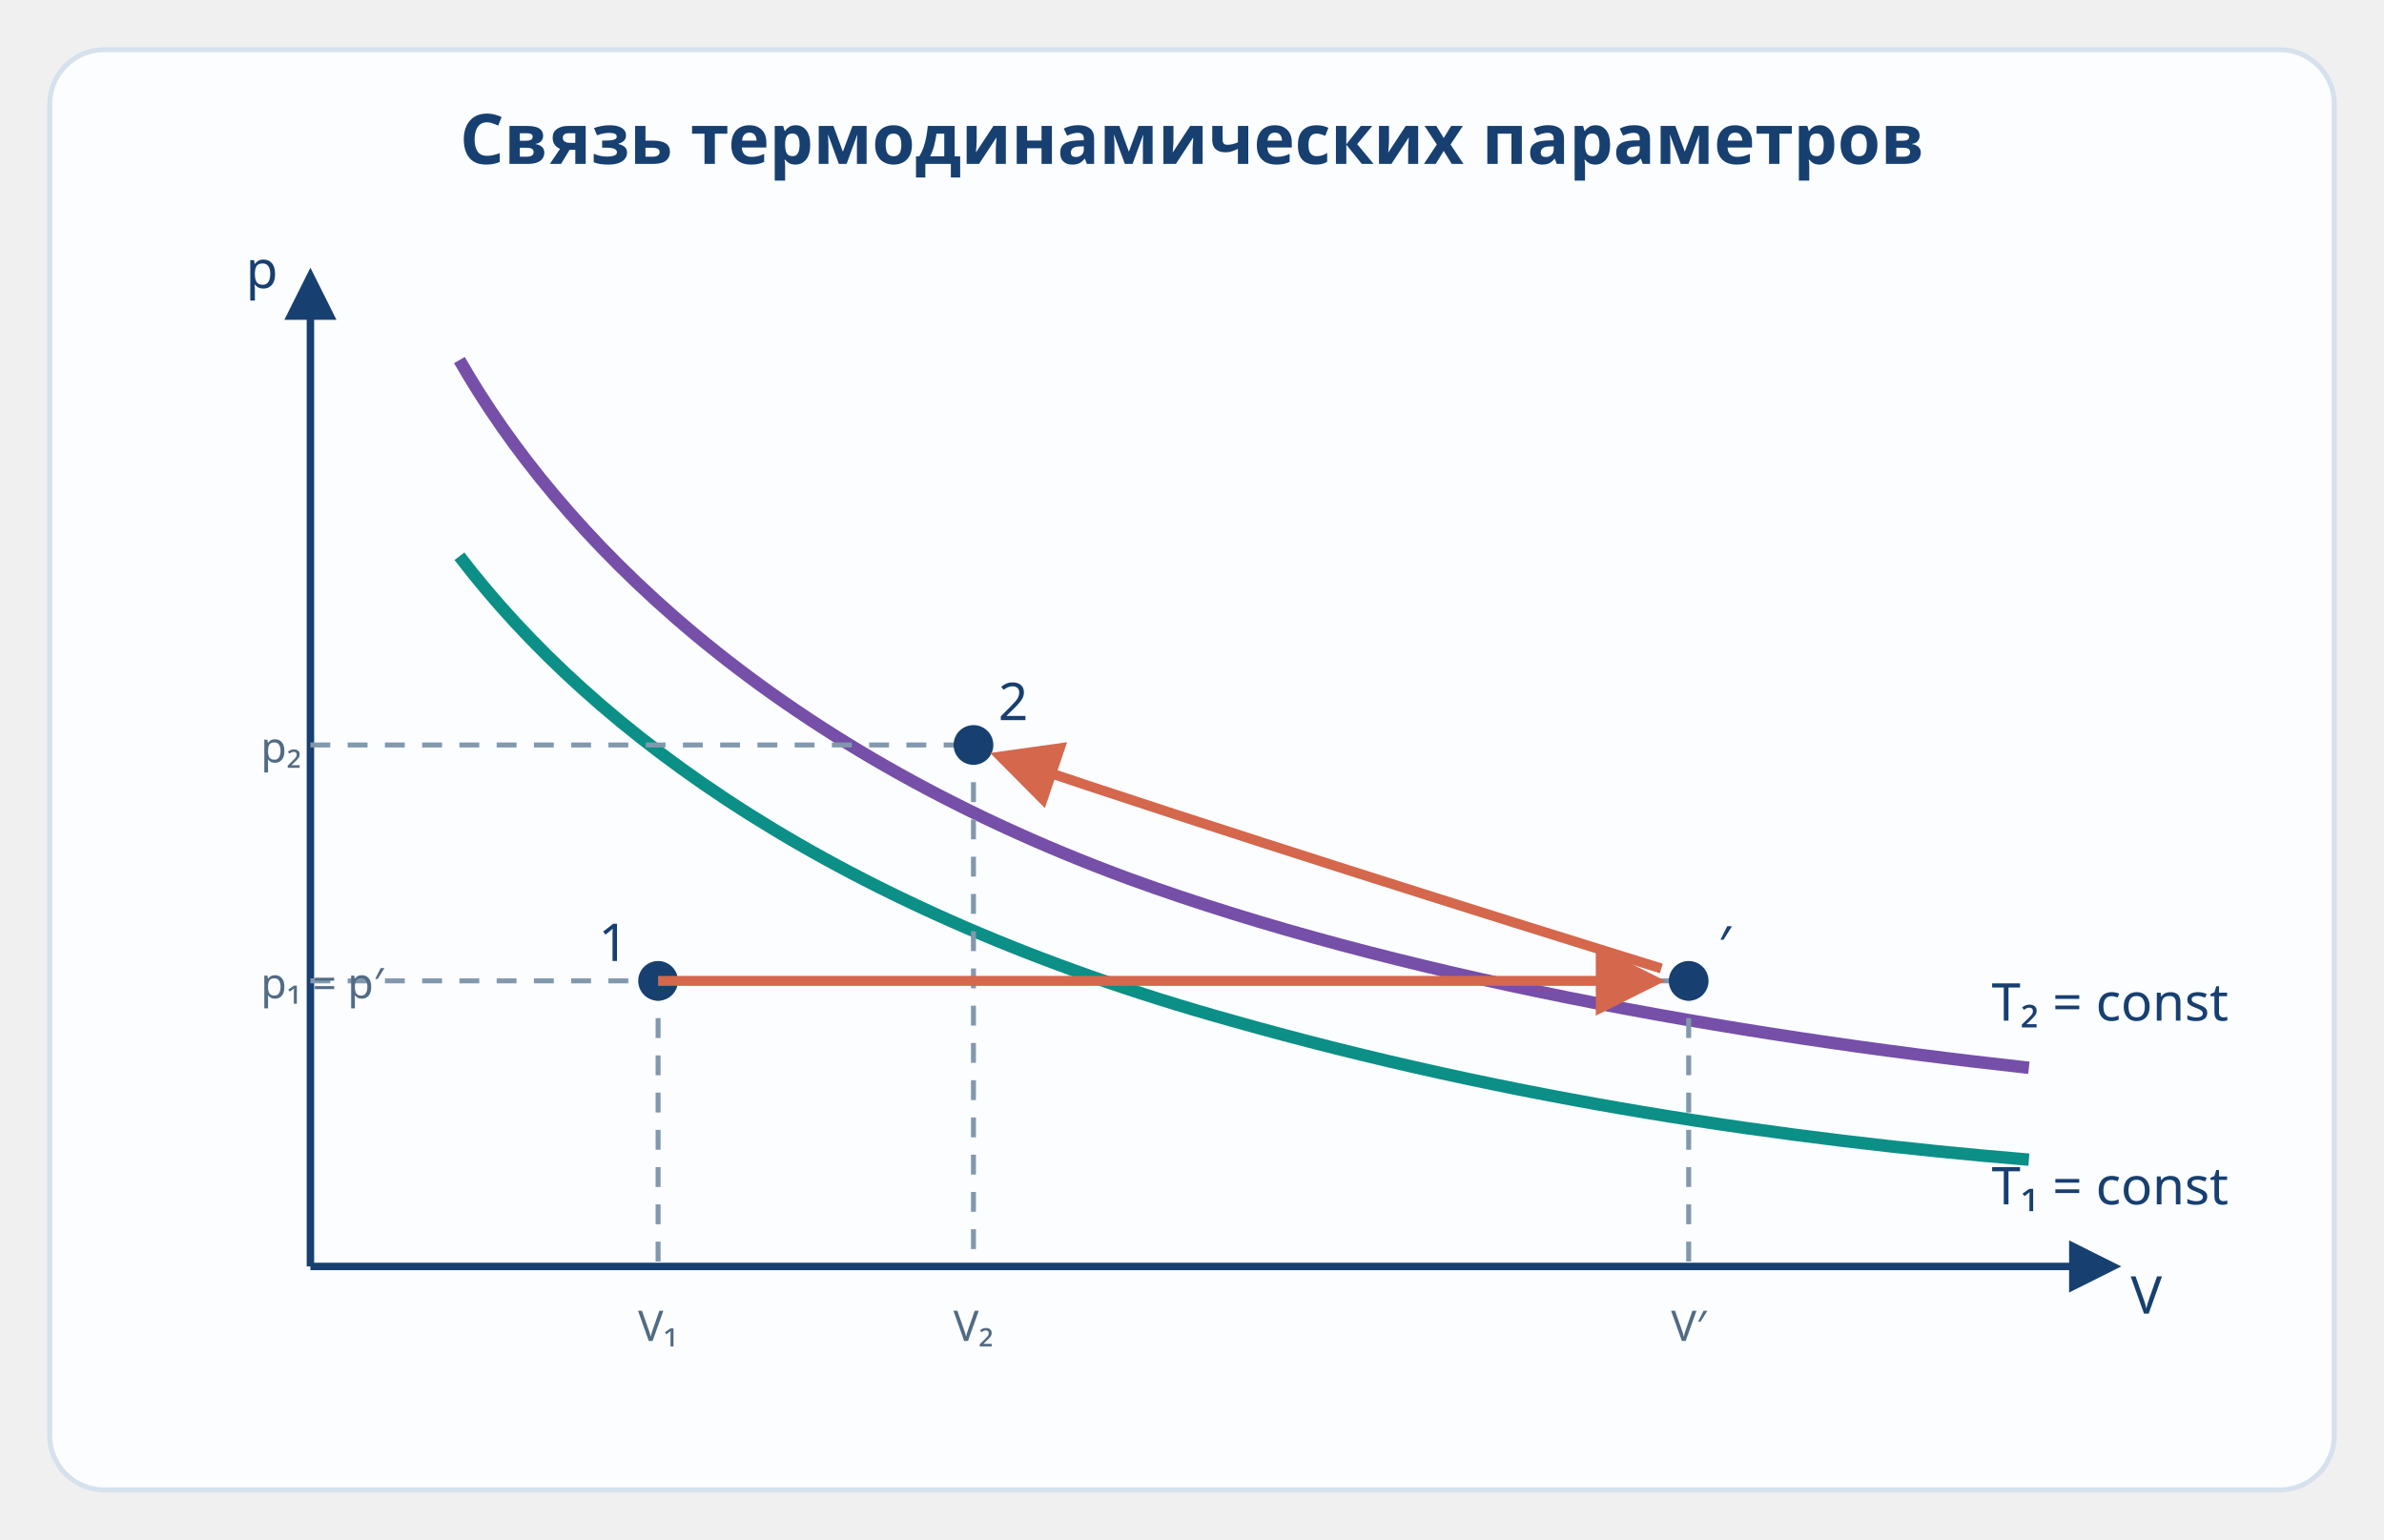
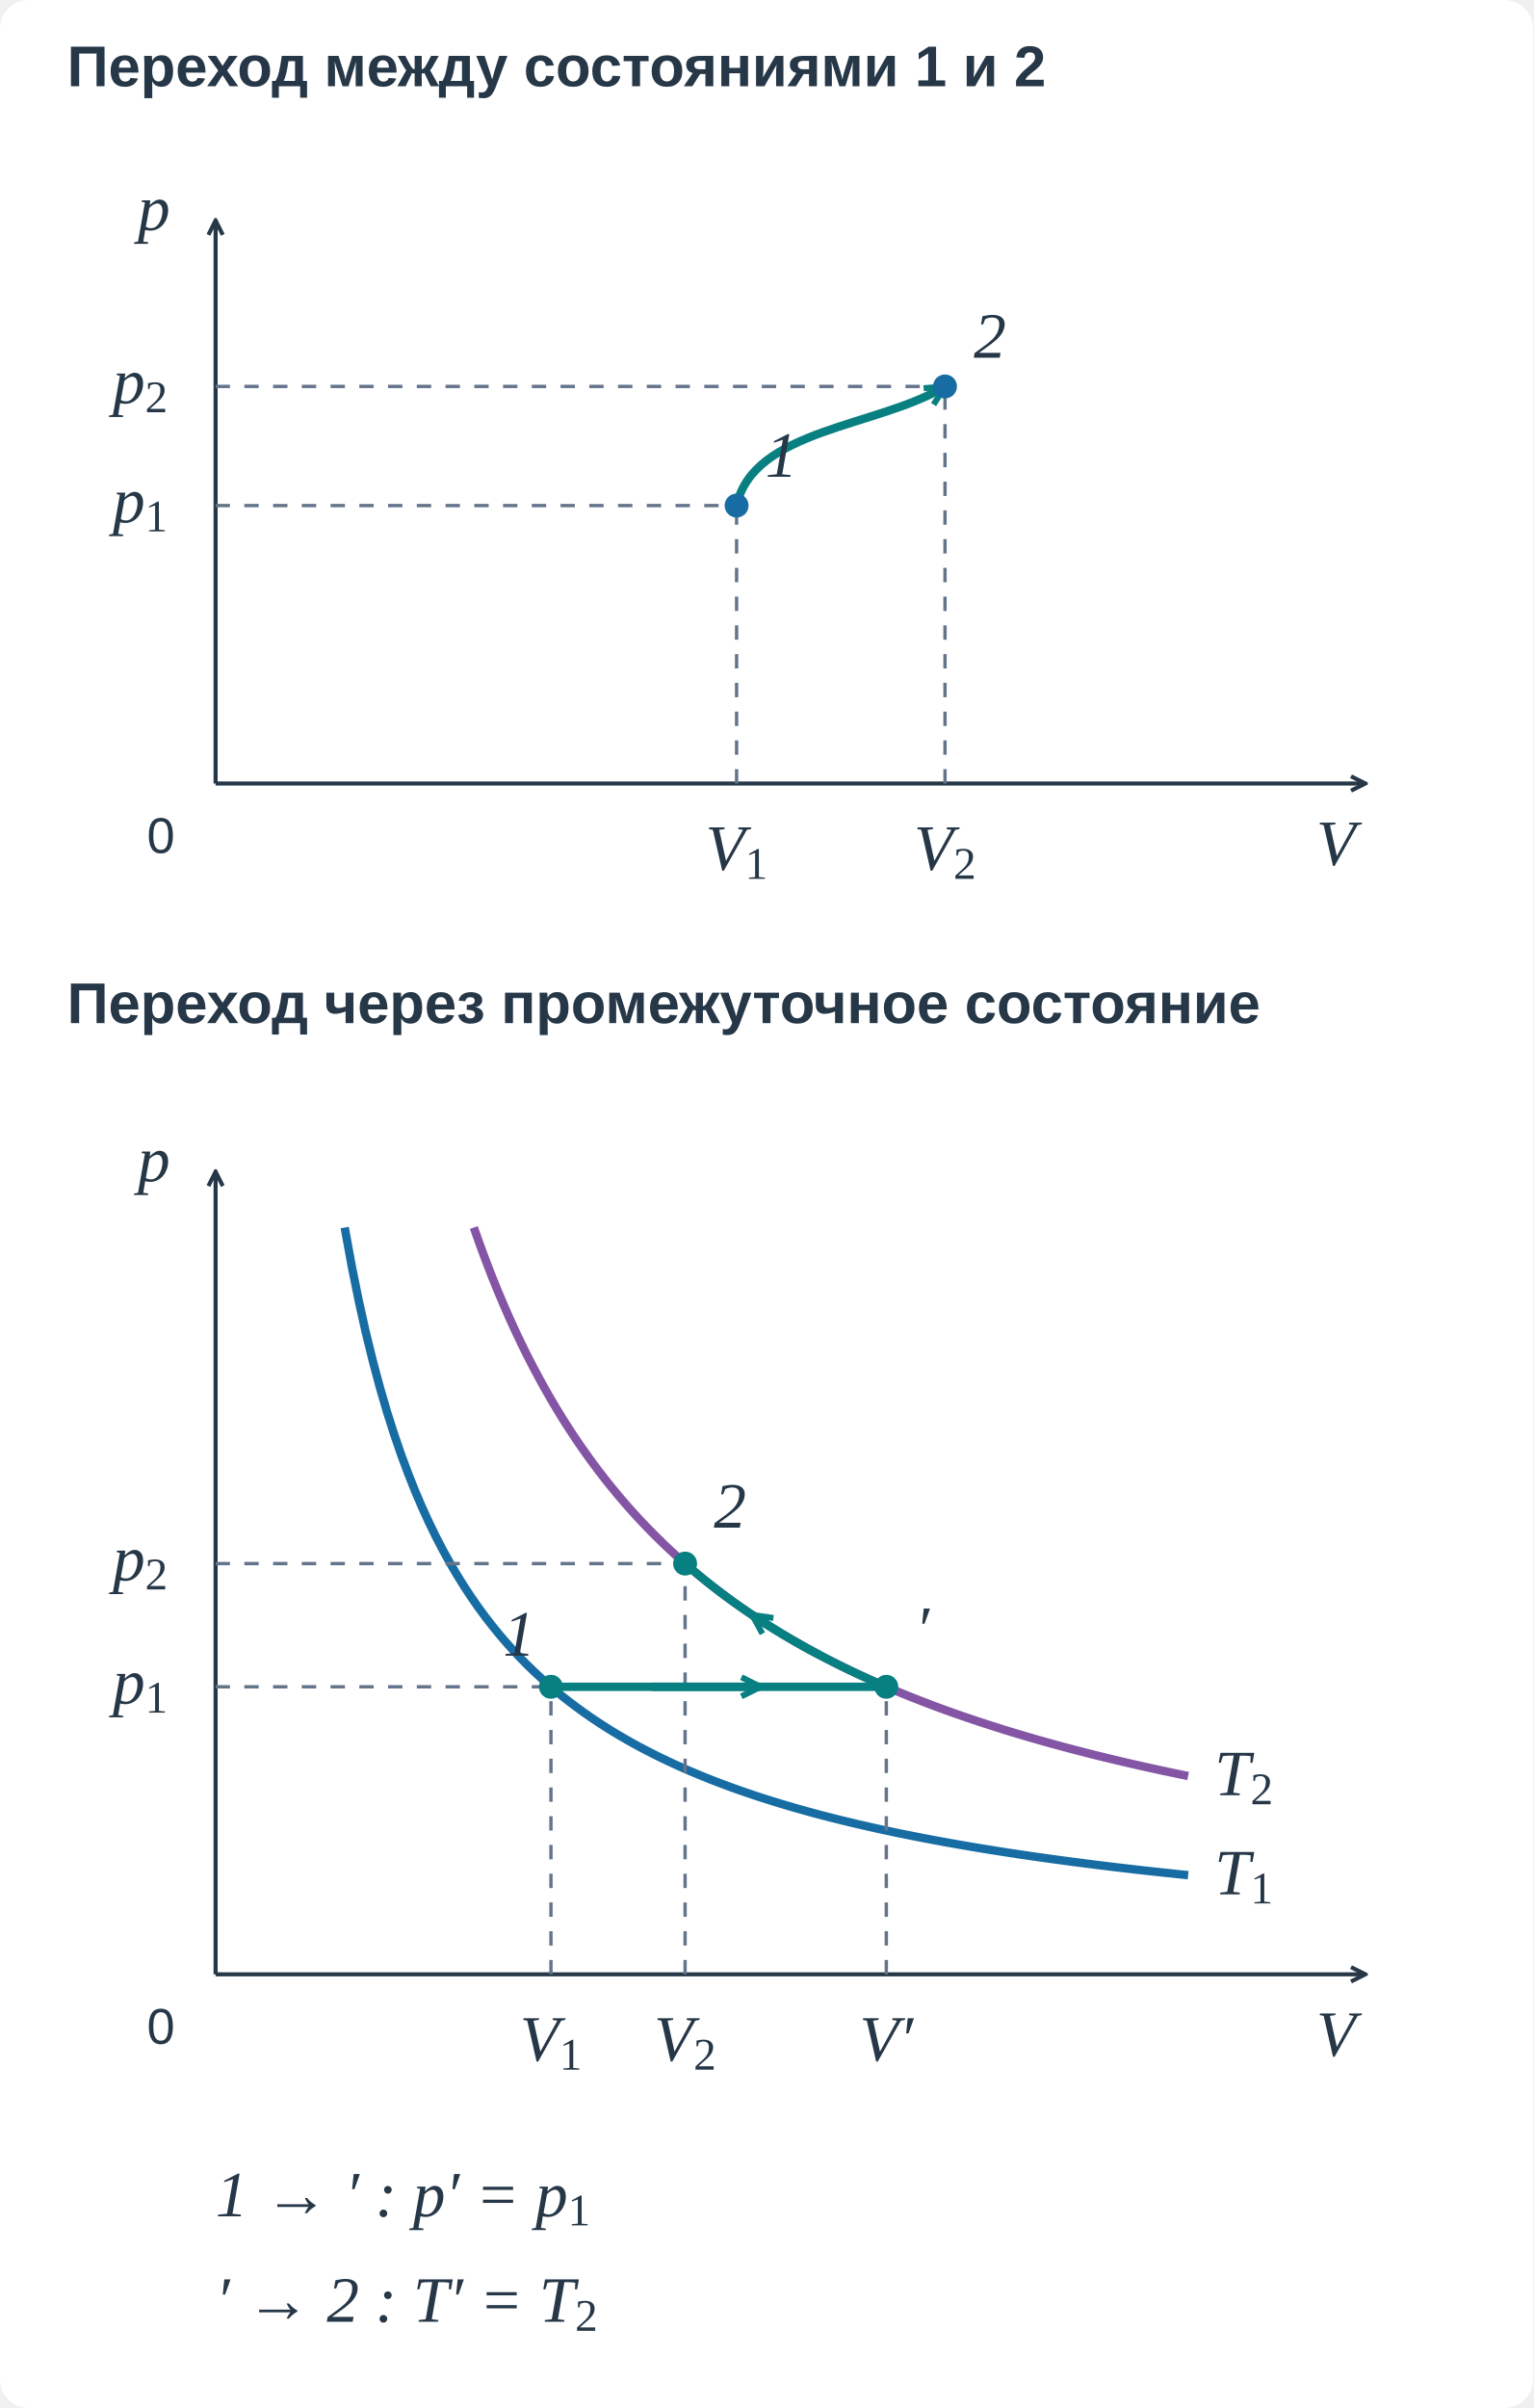
- <svg xmlns="http://www.w3.org/2000/svg" viewBox="0 0 960 620" role="img" aria-labelledby="title desc">
+ <svg xmlns="http://www.w3.org/2000/svg" viewBox="0 0 640 1005" role="img" aria-labelledby="title desc">
  <defs>
-     <style>
-       .frame{fill:#fbfdff;stroke:#d6e1ed;stroke-width:2}.axis{stroke:#173f70;stroke-width:3;fill:none;marker-end:url(#arrow)}
-       .t1{stroke:#0b8f87;stroke-width:5;fill:none}.t2{stroke:#754fa8;stroke-width:5;fill:none}.path{stroke:#d4674c;stroke-width:4;fill:none;marker-end:url(#pathArrow)}
-       .guide{stroke:#8298ad;stroke-width:2;stroke-dasharray:8 7}.point{fill:#173f70}.heading{font:700 28px system-ui,sans-serif;fill:#173f70}.label{font:21px system-ui,sans-serif;fill:#173f70}.small{font:17px system-ui,sans-serif;fill:#526b84}
-     </style>
-     <marker id="arrow" viewBox="0 0 10 10" refX="8" refY="5" markerWidth="7" markerHeight="7" orient="auto">
-       <path d="M0 0L10 5L0 10z" fill="#173f70" />
+     <marker id="arrow" markerWidth="8" markerHeight="8" refX="7" refY="4" orient="auto-start-reverse" markerUnits="userSpaceOnUse">
+       <path d="M1 1 L7 4 L1 7" fill="none" stroke="#263747" stroke-width="1.7" />
    </marker>
-     <marker id="pathArrow" viewBox="0 0 10 10" refX="8" refY="5" markerWidth="7" markerHeight="7" orient="auto">
-       <path d="M0 0L10 5L0 10z" fill="#d4674c" />
+     <marker id="route" markerWidth="12" markerHeight="12" refX="10" refY="6" orient="auto" markerUnits="userSpaceOnUse">
+       <path d="M2 2 L10 6 L2 10" fill="none" stroke="#087f80" stroke-width="2.5" />
    </marker>
  </defs>
-   <rect class="frame" x="20" y="20" width="920" height="580" rx="22" />
-   <text class="heading" x="480" y="66" text-anchor="middle">Связь термодинамических параметров</text>
-   <path class="axis" d="M125 510H850" />
-   <path class="axis" d="M125 510V112" />
-   <text class="label" x="858" y="529">V</text>
-   <text class="label" x="99" y="116">p</text>
-   <path class="t2" d="M185 145C225 215 308 300 455 354C562 393 698 417 817 430" />
-   <path class="t1" d="M185 224C240 296 338 367 496 411C609 443 720 459 817 467" />
-   <text class="label" x="802" y="411">T₂ = const</text>
-   <text class="label" x="802" y="485">T₁ = const</text>
-   <line class="guide" x1="125" y1="395" x2="680" y2="395" />
-   <line class="guide" x1="125" y1="300" x2="392" y2="300" />
-   <line class="guide" x1="265" y1="395" x2="265" y2="510" />
-   <line class="guide" x1="392" y1="300" x2="392" y2="510" />
-   <line class="guide" x1="680" y1="395" x2="680" y2="510" />
-   <circle class="point" cx="265" cy="395" r="8" />
-   <circle class="point" cx="392" cy="300" r="8" />
-   <circle class="point" cx="680" cy="395" r="8" />
-   <text class="label" x="241" y="387">1</text>
-   <text class="label" x="402" y="290">2</text>
-   <text class="label" x="692" y="388">′</text>
-   <text class="small" x="105" y="402">p₁ = p′</text>
-   <text class="small" x="105" y="307">p₂</text>
-   <text class="small" x="265" y="540" text-anchor="middle">V₁</text>
-   <text class="small" x="392" y="540" text-anchor="middle">V₂</text>
-   <text class="small" x="680" y="540" text-anchor="middle">V′</text>
-   <path class="path" d="M265 395H665" />
-   <path class="path" d="M669 390C598 368 493 335 404 305" />
+   <style>text{font-family:Arial,Helvetica,sans-serif;font-size:24px;fill:#263747}.heading{font-size:24px;font-weight:600}.small{font-size:21px}.math{font-family:Georgia,'Times New Roman',serif;font-size:27px;font-style:italic}.guide{stroke:#64748b;stroke-width:1.4;stroke-dasharray:6 6;fill:none}.axis{stroke:#263747;stroke-width:1.7;fill:none;marker-end:url(#arrow)}.wall{stroke:#263747;stroke-width:2.5;fill:none;stroke-linejoin:round}</style>
+   <rect width="640" height="1005" rx="12" fill="#fff" />
+   <text x="28" y="36" class="heading">Переход между состояниями 1 и 2</text>
+   <line x1="90" y1="327" x2="570" y2="327" class="axis" />
+   <line x1="90" y1="327" x2="90" y2="92" class="axis" />
+   <text x="566" y="361" class="math" text-anchor="end">V</text>
+   <text x="71" y="96" class="math" text-anchor="end">p</text>
+   <text x="73" y="356" class="small" text-anchor="end">0</text>
+   <line x1="90" y1="211" x2="307.5" y2="211" class="guide" />
+   <line x1="307.5" y1="327" x2="307.5" y2="211" class="guide" />
+   <line x1="90" y1="161.286" x2="394.5" y2="161.286" class="guide" />
+   <line x1="394.5" y1="327" x2="394.5" y2="161.286" class="guide" />
+   <path d="M307.5,211 C314.5 179 366.5 178.286 394.5,161.286" fill="none" stroke="#087f80" stroke-width="3.5" marker-end="url(#route)" />
+   <circle cx="307.5" cy="211" r="5" fill="#176da3" />
+   <text x="319.5" y="199" fill="#176da3" class="math">1</text>
+   <circle cx="394.5" cy="161.286" r="5" fill="#176da3" />
+   <text x="406.5" y="149.286" fill="#176da3" class="math">2</text>
+   <text x="70" y="218" class="math" text-anchor="end">p<tspan baseline-shift="sub" font-size="70%" font-style="normal">1</tspan>
+   </text>
+   <text x="70" y="168.286" class="math" text-anchor="end">p<tspan baseline-shift="sub" font-size="70%" font-style="normal">2</tspan>
+   </text>
+   <text x="307.5" y="363" class="math" text-anchor="middle">V<tspan baseline-shift="sub" font-size="70%" font-style="normal">1</tspan>
+   </text>
+   <text x="394.5" y="363" class="math" text-anchor="middle">V<tspan baseline-shift="sub" font-size="70%" font-style="normal">2</tspan>
+   </text>
+   <text x="28" y="427" class="heading">Переход через промежуточное состояние</text>
+   <line x1="90" y1="824" x2="570" y2="824" class="axis" />
+   <line x1="90" y1="824" x2="90" y2="489" class="axis" />
+   <text x="566" y="858" class="math" text-anchor="end">V</text>
+   <text x="71" y="493" class="math" text-anchor="end">p</text>
+   <text x="73" y="853" class="small" text-anchor="end">0</text>
+   <path d="M143.90 512.31 L146.83 528.40 L149.77 542.91 L152.70 556.07 L155.64 568.05 L158.57 579.00 L161.50 589.05 L164.44 598.31 L167.37 606.87 L170.31 614.80 L173.24 622.18 L176.18 629.05 L179.11 635.47 L182.04 641.48 L184.98 647.12 L187.91 652.42 L190.85 657.41 L193.78 662.12 L196.71 666.57 L199.65 670.78 L202.58 674.78 L205.52 678.57 L208.45 682.17 L211.39 685.60 L214.32 688.86 L217.25 691.98 L220.19 694.96 L223.12 697.80 L226.06 700.52 L228.99 703.13 L231.92 705.63 L234.86 708.03 L237.79 710.33 L240.73 712.54 L243.66 714.67 L246.60 716.72 L249.53 718.69 L252.46 720.59 L255.40 722.43 L258.33 724.20 L261.27 725.91 L264.20 727.56 L267.13 729.16 L270.07 730.70 L273.00 732.20 L275.94 733.65 L278.87 735.05 L281.81 736.41 L284.74 737.73 L287.67 739.01 L290.61 740.25 L293.54 741.46 L296.48 742.63 L299.41 743.77 L302.35 744.88 L305.28 745.96 L308.21 747.01 L311.15 748.03 L314.08 749.03 L317.02 750.00 L319.95 750.94 L322.88 751.86 L325.82 752.76 L328.75 753.63 L331.69 754.49 L334.62 755.32 L337.55 756.14 L340.49 756.93 L343.42 757.71 L346.36 758.47 L349.29 759.21 L352.23 759.93 L355.16 760.64 L358.09 761.34 L361.03 762.01 L363.96 762.68 L366.90 763.33 L369.83 763.96 L372.77 764.59 L375.70 765.20 L378.63 765.79 L381.57 766.38 L384.50 766.95 L387.44 767.52 L390.37 768.07 L393.30 768.61 L396.24 769.14 L399.17 769.66 L402.11 770.17 L405.04 770.67 L407.97 771.17 L410.91 771.65 L413.84 772.12 L416.78 772.59 L419.71 773.05 L422.65 773.50 L425.58 773.94 L428.51 774.37 L431.45 774.80 L434.38 775.22 L437.32 775.63 L440.25 776.03 L443.18 776.43 L446.12 776.82 L449.05 777.21 L451.99 777.59 L454.92 777.96 L457.86 778.33 L460.79 778.69 L463.72 779.05 L466.66 779.40 L469.59 779.74 L472.53 780.08 L475.46 780.42 L478.39 780.75 L481.33 781.07 L484.26 781.39 L487.20 781.70 L490.13 782.01 L493.07 782.32 L496.00 782.62" fill="none" stroke="#176da3" stroke-width="3.5" />
+   <path d="M197.80 512.31 L200.29 519.33 L202.77 526.05 L205.25 532.47 L207.74 538.63 L210.23 544.52 L212.71 550.18 L215.19 555.62 L217.68 560.84 L220.16 565.87 L222.65 570.70 L225.14 575.36 L227.62 579.85 L230.10 584.18 L232.59 588.36 L235.07 592.40 L237.56 596.30 L240.04 600.07 L242.53 603.72 L245.02 607.25 L247.50 610.67 L249.98 613.98 L252.47 617.19 L254.96 620.31 L257.44 623.33 L259.93 626.27 L262.41 629.12 L264.89 631.88 L267.38 634.58 L269.87 637.19 L272.35 639.74 L274.84 642.22 L277.32 644.63 L279.80 646.98 L282.29 649.26 L284.77 651.49 L287.26 653.67 L289.75 655.79 L292.23 657.85 L294.72 659.87 L297.20 661.84 L299.68 663.76 L302.17 665.64 L304.65 667.47 L307.14 669.26 L309.63 671.01 L312.11 672.72 L314.60 674.40 L317.08 676.03 L319.56 677.64 L322.05 679.20 L324.53 680.74 L327.02 682.24 L329.50 683.71 L331.99 685.15 L334.48 686.56 L336.96 687.95 L339.44 689.30 L341.93 690.63 L344.41 691.93 L346.90 693.21 L349.39 694.46 L351.87 695.69 L354.35 696.90 L356.84 698.08 L359.32 699.24 L361.81 700.38 L364.30 701.50 L366.78 702.60 L369.26 703.68 L371.75 704.75 L374.23 705.79 L376.72 706.81 L379.20 707.82 L381.69 708.81 L384.18 709.78 L386.66 710.74 L389.15 711.68 L391.63 712.61 L394.12 713.52 L396.60 714.41 L399.08 715.29 L401.57 716.16 L404.05 717.01 L406.54 717.85 L409.02 718.68 L411.51 719.49 L414.00 720.29 L416.48 721.08 L418.97 721.86 L421.45 722.63 L423.94 723.38 L426.42 724.12 L428.91 724.86 L431.39 725.58 L433.88 726.29 L436.36 726.99 L438.84 727.68 L441.33 728.36 L443.81 729.04 L446.30 729.70 L448.79 730.35 L451.27 730.99 L453.76 731.63 L456.24 732.26 L458.72 732.88 L461.21 733.49 L463.69 734.09 L466.18 734.68 L468.66 735.27 L471.15 735.85 L473.63 736.42 L476.12 736.98 L478.61 737.54 L481.09 738.09 L483.57 738.63 L486.06 739.16 L488.54 739.69 L491.03 740.22 L493.52 740.73 L496.00 741.24" fill="none" stroke="#8455a5" stroke-width="3.5" />
+   <line x1="90" y1="704" x2="370" y2="704" class="guide" />
+   <line x1="90" y1="652.571" x2="286" y2="652.571" class="guide" />
+   <line x1="230" y1="824" x2="230" y2="704" class="guide" />
+   <text x="230" y="860" class="math" text-anchor="middle">V<tspan baseline-shift="sub" font-size="70%" font-style="normal">1</tspan>
+   </text>
+   <line x1="286" y1="824" x2="286" y2="652.571" class="guide" />
+   <text x="286" y="860" class="math" text-anchor="middle">V<tspan baseline-shift="sub" font-size="70%" font-style="normal">2</tspan>
+   </text>
+   <line x1="370" y1="824" x2="370" y2="704" class="guide" />
+   <text x="370" y="860" class="math" text-anchor="middle">V′</text>
+   <path d="M230 704 H370" fill="none" stroke="#087f80" stroke-width="3.5" />
+   <path d="M370.00 704.00 L369.30 703.70 L368.60 703.40 L367.90 703.09 L367.20 702.79 L366.50 702.48 L365.80 702.17 L365.10 701.86 L364.40 701.55 L363.70 701.24 L363.00 700.92 L362.30 700.61 L361.60 700.29 L360.90 699.97 L360.20 699.65 L359.50 699.32 L358.80 699.00 L358.10 698.67 L357.40 698.35 L356.70 698.02 L356.00 697.68 L355.30 697.35 L354.60 697.02 L353.90 696.68 L353.20 696.34 L352.50 696.00 L351.80 695.66 L351.10 695.31 L350.40 694.97 L349.70 694.62 L349.00 694.27 L348.30 693.92 L347.60 693.57 L346.90 693.21 L346.20 692.85 L345.50 692.49 L344.80 692.13 L344.10 691.77 L343.40 691.40 L342.70 691.04 L342.00 690.67 L341.30 690.30 L340.60 689.92 L339.90 689.55 L339.20 689.17 L338.50 688.79 L337.80 688.41 L337.10 688.02 L336.40 687.64 L335.70 687.25 L335.00 686.86 L334.30 686.46 L333.60 686.07 L332.90 685.67 L332.20 685.27 L331.50 684.87 L330.80 684.47 L330.10 684.06 L329.40 683.65 L328.70 683.24 L328.00 682.82 L327.30 682.41 L326.60 681.99 L325.90 681.57 L325.20 681.14 L324.50 680.72 L323.80 680.29 L323.10 679.86 L322.40 679.42 L321.70 678.98 L321.00 678.55 L320.30 678.10 L319.60 677.66 L318.90 677.21 L318.20 676.76 L317.50 676.31 L316.80 675.85 L316.10 675.39 L315.40 674.93 L314.70 674.47 L314.00 674.00 L313.30 673.53 L312.60 673.06 L311.90 672.58 L311.20 672.10 L310.50 671.62 L309.80 671.13 L309.10 670.65 L308.40 670.15 L307.70 669.66 L307.00 669.16 L306.30 668.66 L305.60 668.16 L304.90 667.65 L304.20 667.14 L303.50 666.62 L302.80 666.11 L302.10 665.58 L301.40 665.06 L300.70 664.53 L300.00 664.00 L299.30 663.46 L298.60 662.93 L297.90 662.38 L297.20 661.84 L296.50 661.29 L295.80 660.73 L295.10 660.18 L294.40 659.62 L293.70 659.05 L293.00 658.48 L292.30 657.91 L291.60 657.33 L290.90 656.75 L290.20 656.17 L289.50 655.58 L288.80 654.99 L288.10 654.39 L287.40 653.79 L286.70 653.18 L286.00 652.57" fill="none" stroke="#087f80" stroke-width="3.5" />
+   <path d="M272 704 H317.5" fill="none" stroke="#087f80" stroke-width="3.5" marker-end="url(#route)" />
+   <path d="M342.00 690.67 L341.77 690.54 L341.53 690.42 L341.30 690.30 L341.07 690.17 L340.83 690.05 L340.60 689.92 L340.37 689.80 L340.13 689.67 L339.90 689.55 L339.67 689.42 L339.43 689.29 L339.20 689.17 L338.97 689.04 L338.73 688.92 L338.50 688.79 L338.27 688.66 L338.03 688.53 L337.80 688.41 L337.57 688.28 L337.33 688.15 L337.10 688.02 L336.87 687.89 L336.63 687.77 L336.40 687.64 L336.17 687.51 L335.93 687.38 L335.70 687.25 L335.47 687.12 L335.23 686.99 L335.00 686.86 L334.77 686.73 L334.53 686.60 L334.30 686.46 L334.07 686.33 L333.83 686.20 L333.60 686.07 L333.37 685.94 L333.13 685.80 L332.90 685.67 L332.67 685.54 L332.43 685.41 L332.20 685.27 L331.97 685.14 L331.73 685.00 L331.50 684.87 L331.27 684.74 L331.03 684.60 L330.80 684.47 L330.57 684.33 L330.33 684.19 L330.10 684.06 L329.87 683.92 L329.63 683.79 L329.40 683.65 L329.17 683.51 L328.93 683.38 L328.70 683.24 L328.47 683.10 L328.23 682.96 L328.00 682.82 L327.77 682.68 L327.53 682.55 L327.30 682.41 L327.07 682.27 L326.83 682.13 L326.60 681.99 L326.37 681.85 L326.13 681.71 L325.90 681.57 L325.67 681.43 L325.43 681.28 L325.20 681.14 L324.97 681.00 L324.73 680.86 L324.50 680.72 L324.27 680.57 L324.03 680.43 L323.80 680.29 L323.57 680.14 L323.33 680.00 L323.10 679.86 L322.87 679.71 L322.63 679.57 L322.40 679.42 L322.17 679.28 L321.93 679.13 L321.70 678.98 L321.47 678.84 L321.23 678.69 L321.00 678.55 L320.77 678.40 L320.53 678.25 L320.30 678.10 L320.07 677.96 L319.83 677.81 L319.60 677.66 L319.37 677.51 L319.13 677.36 L318.90 677.21 L318.67 677.06 L318.43 676.91 L318.20 676.76 L317.97 676.61 L317.73 676.46 L317.50 676.31 L317.27 676.16 L317.03 676.00 L316.80 675.85 L316.57 675.70 L316.33 675.55 L316.10 675.39 L315.87 675.24 L315.63 675.09 L315.40 674.93 L315.17 674.78 L314.93 674.62 L314.70 674.47 L314.47 674.31 L314.23 674.16 L314.00 674.00" fill="none" stroke="#087f80" stroke-width="3.5" marker-end="url(#route)" />
+   <circle cx="230" cy="704" r="5" fill="#087f80" />
+   <text x="210" y="691" fill="#087f80" class="math">1</text>
+   <circle cx="286" cy="652.571" r="5" fill="#087f80" />
+   <text x="298" y="637.571" fill="#087f80" class="math">2</text>
+   <circle cx="370" cy="704" r="5" fill="#087f80" />
+   <text x="382" y="689" fill="#087f80" class="math">′</text>
+   <text x="70" y="711" class="math" text-anchor="end">p<tspan baseline-shift="sub" font-size="70%" font-style="normal">1</tspan>
+   </text>
+   <text x="70" y="659.571" class="math" text-anchor="end">p<tspan baseline-shift="sub" font-size="70%" font-style="normal">2</tspan>
+   </text>
+   <text x="507" y="790.621" class="math">T<tspan baseline-shift="sub" font-size="70%" font-style="normal">1</tspan>
+   </text>
+   <text x="507" y="749.241" class="math">T<tspan baseline-shift="sub" font-size="70%" font-style="normal">2</tspan>
+   </text>
+   <text x="90" y="925" class="math">1 → ′ : p′ = p<tspan baseline-shift="sub" font-size="70%" font-style="normal">1</tspan>
+   </text>
+   <text x="90" y="969" class="math">′ → 2 : T′ = T<tspan baseline-shift="sub" font-size="70%" font-style="normal">2</tspan>
+   </text>
</svg>
